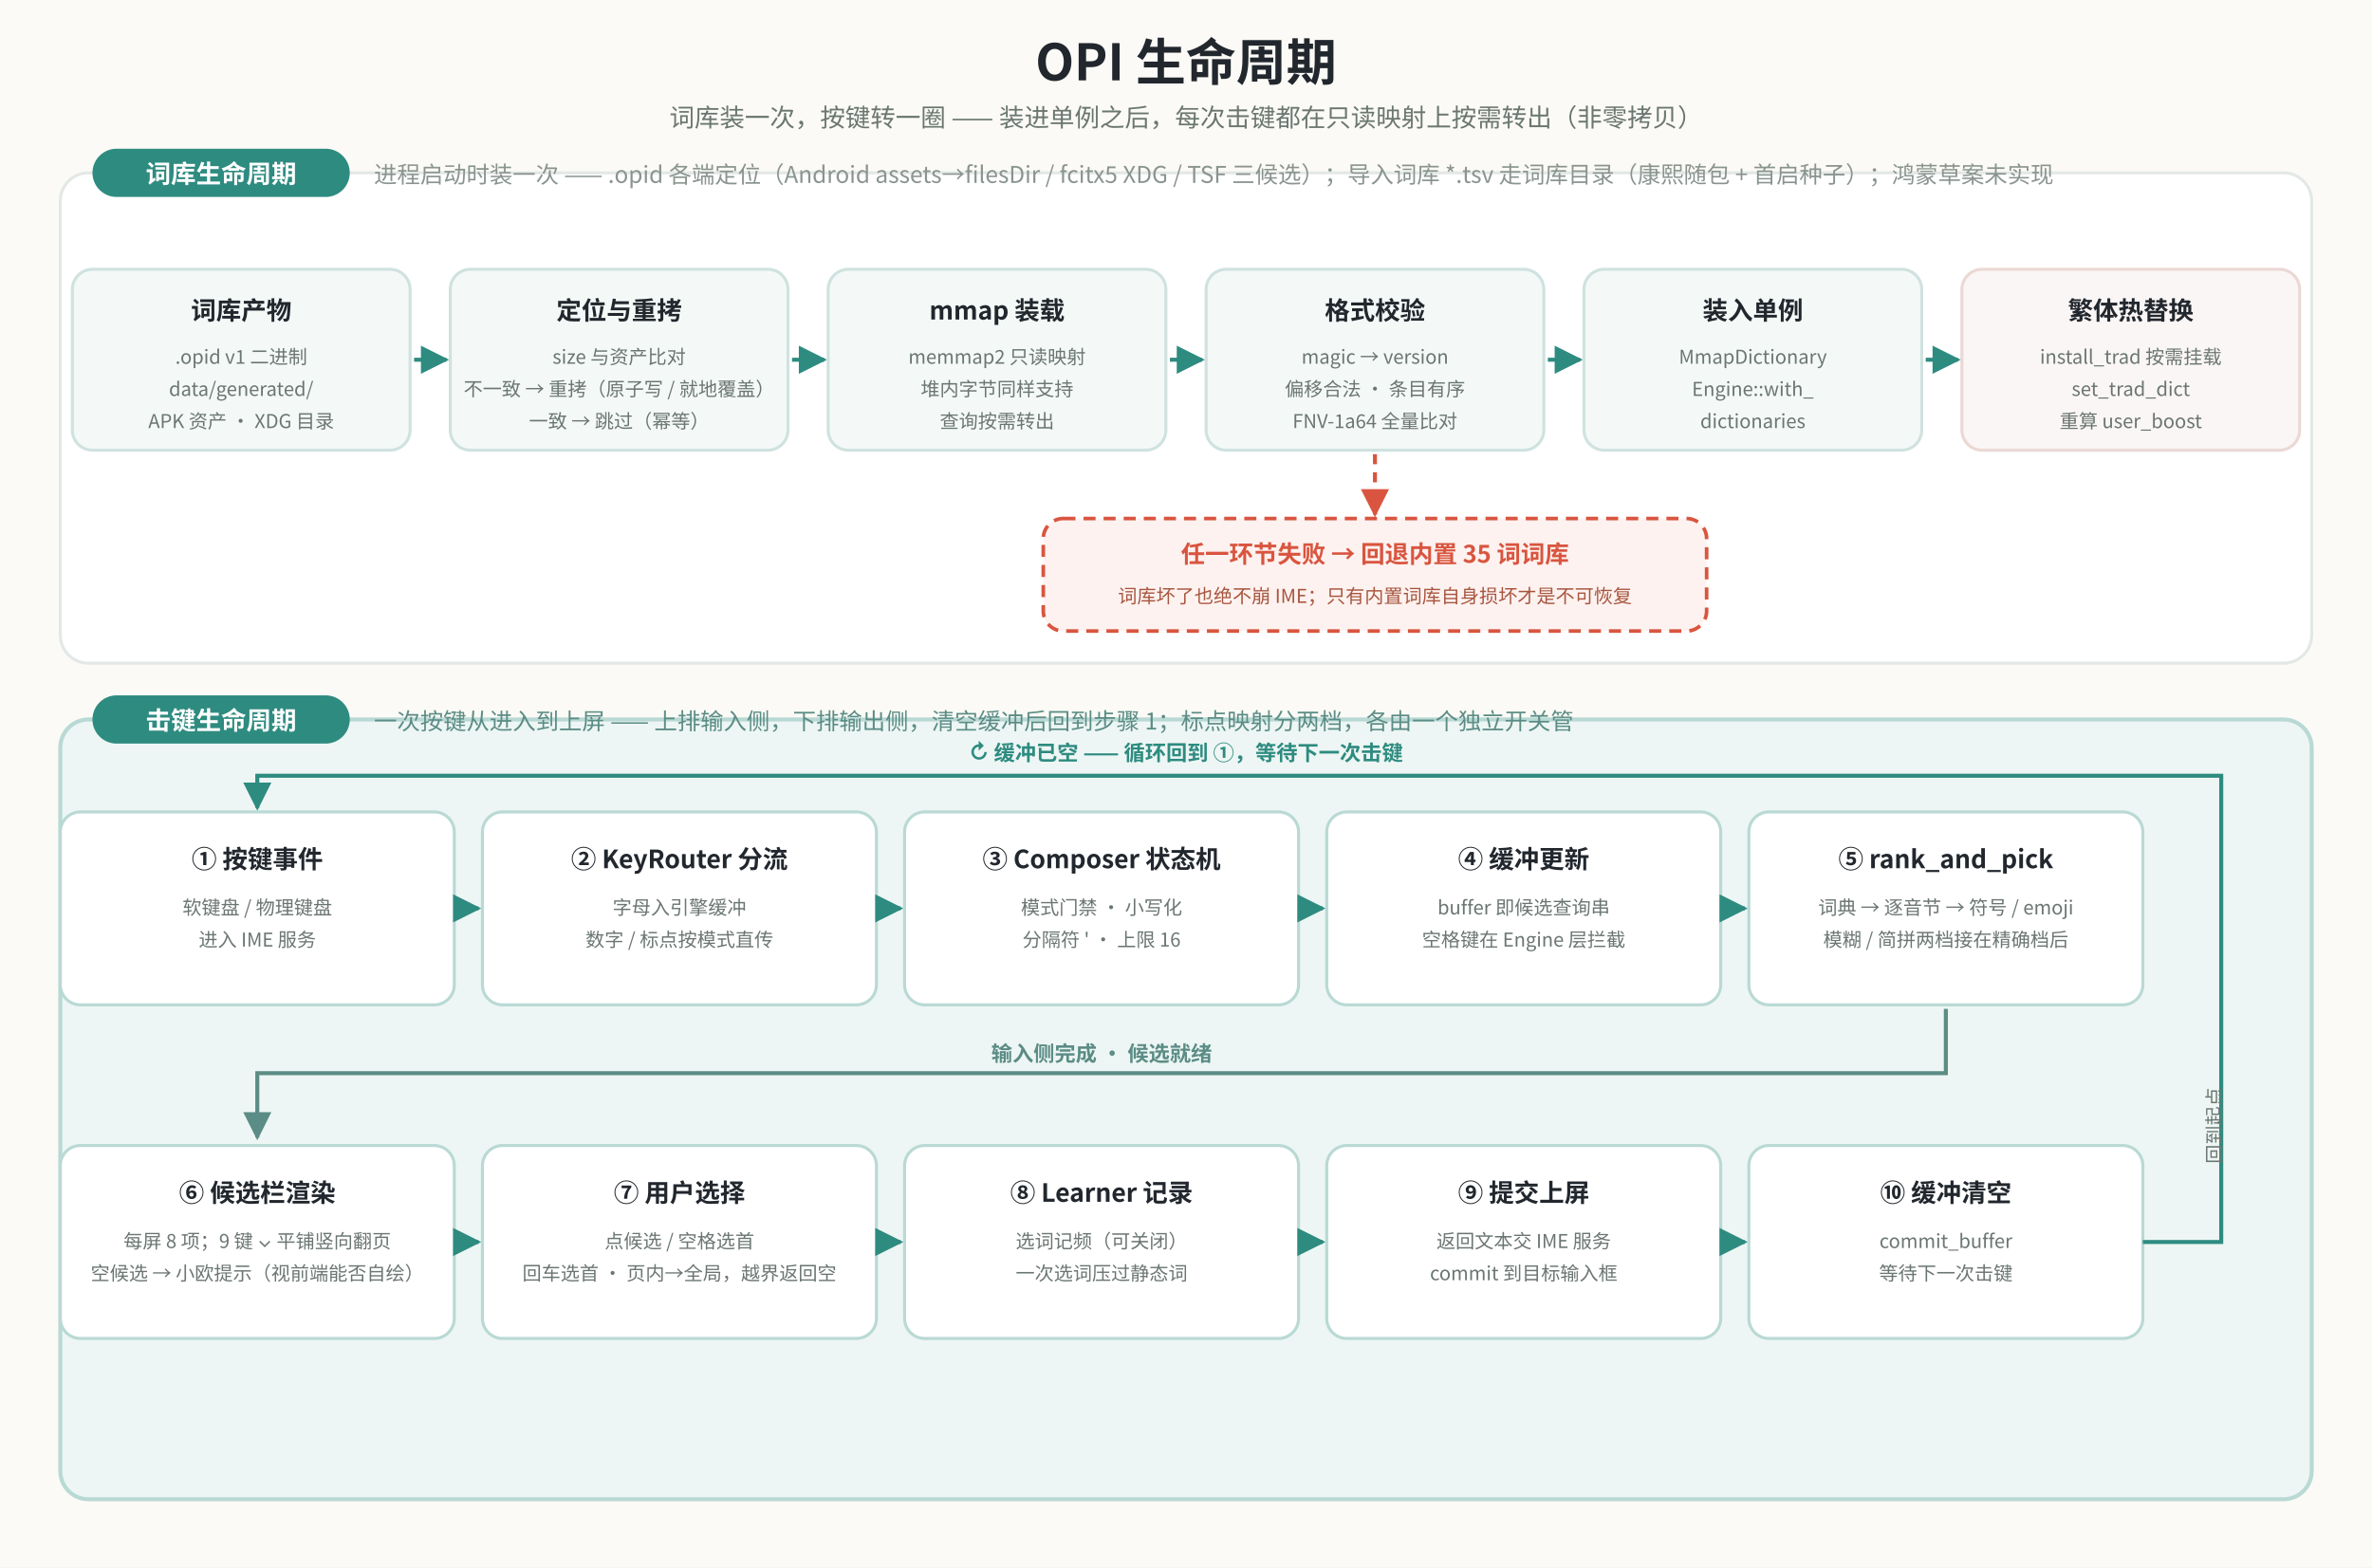
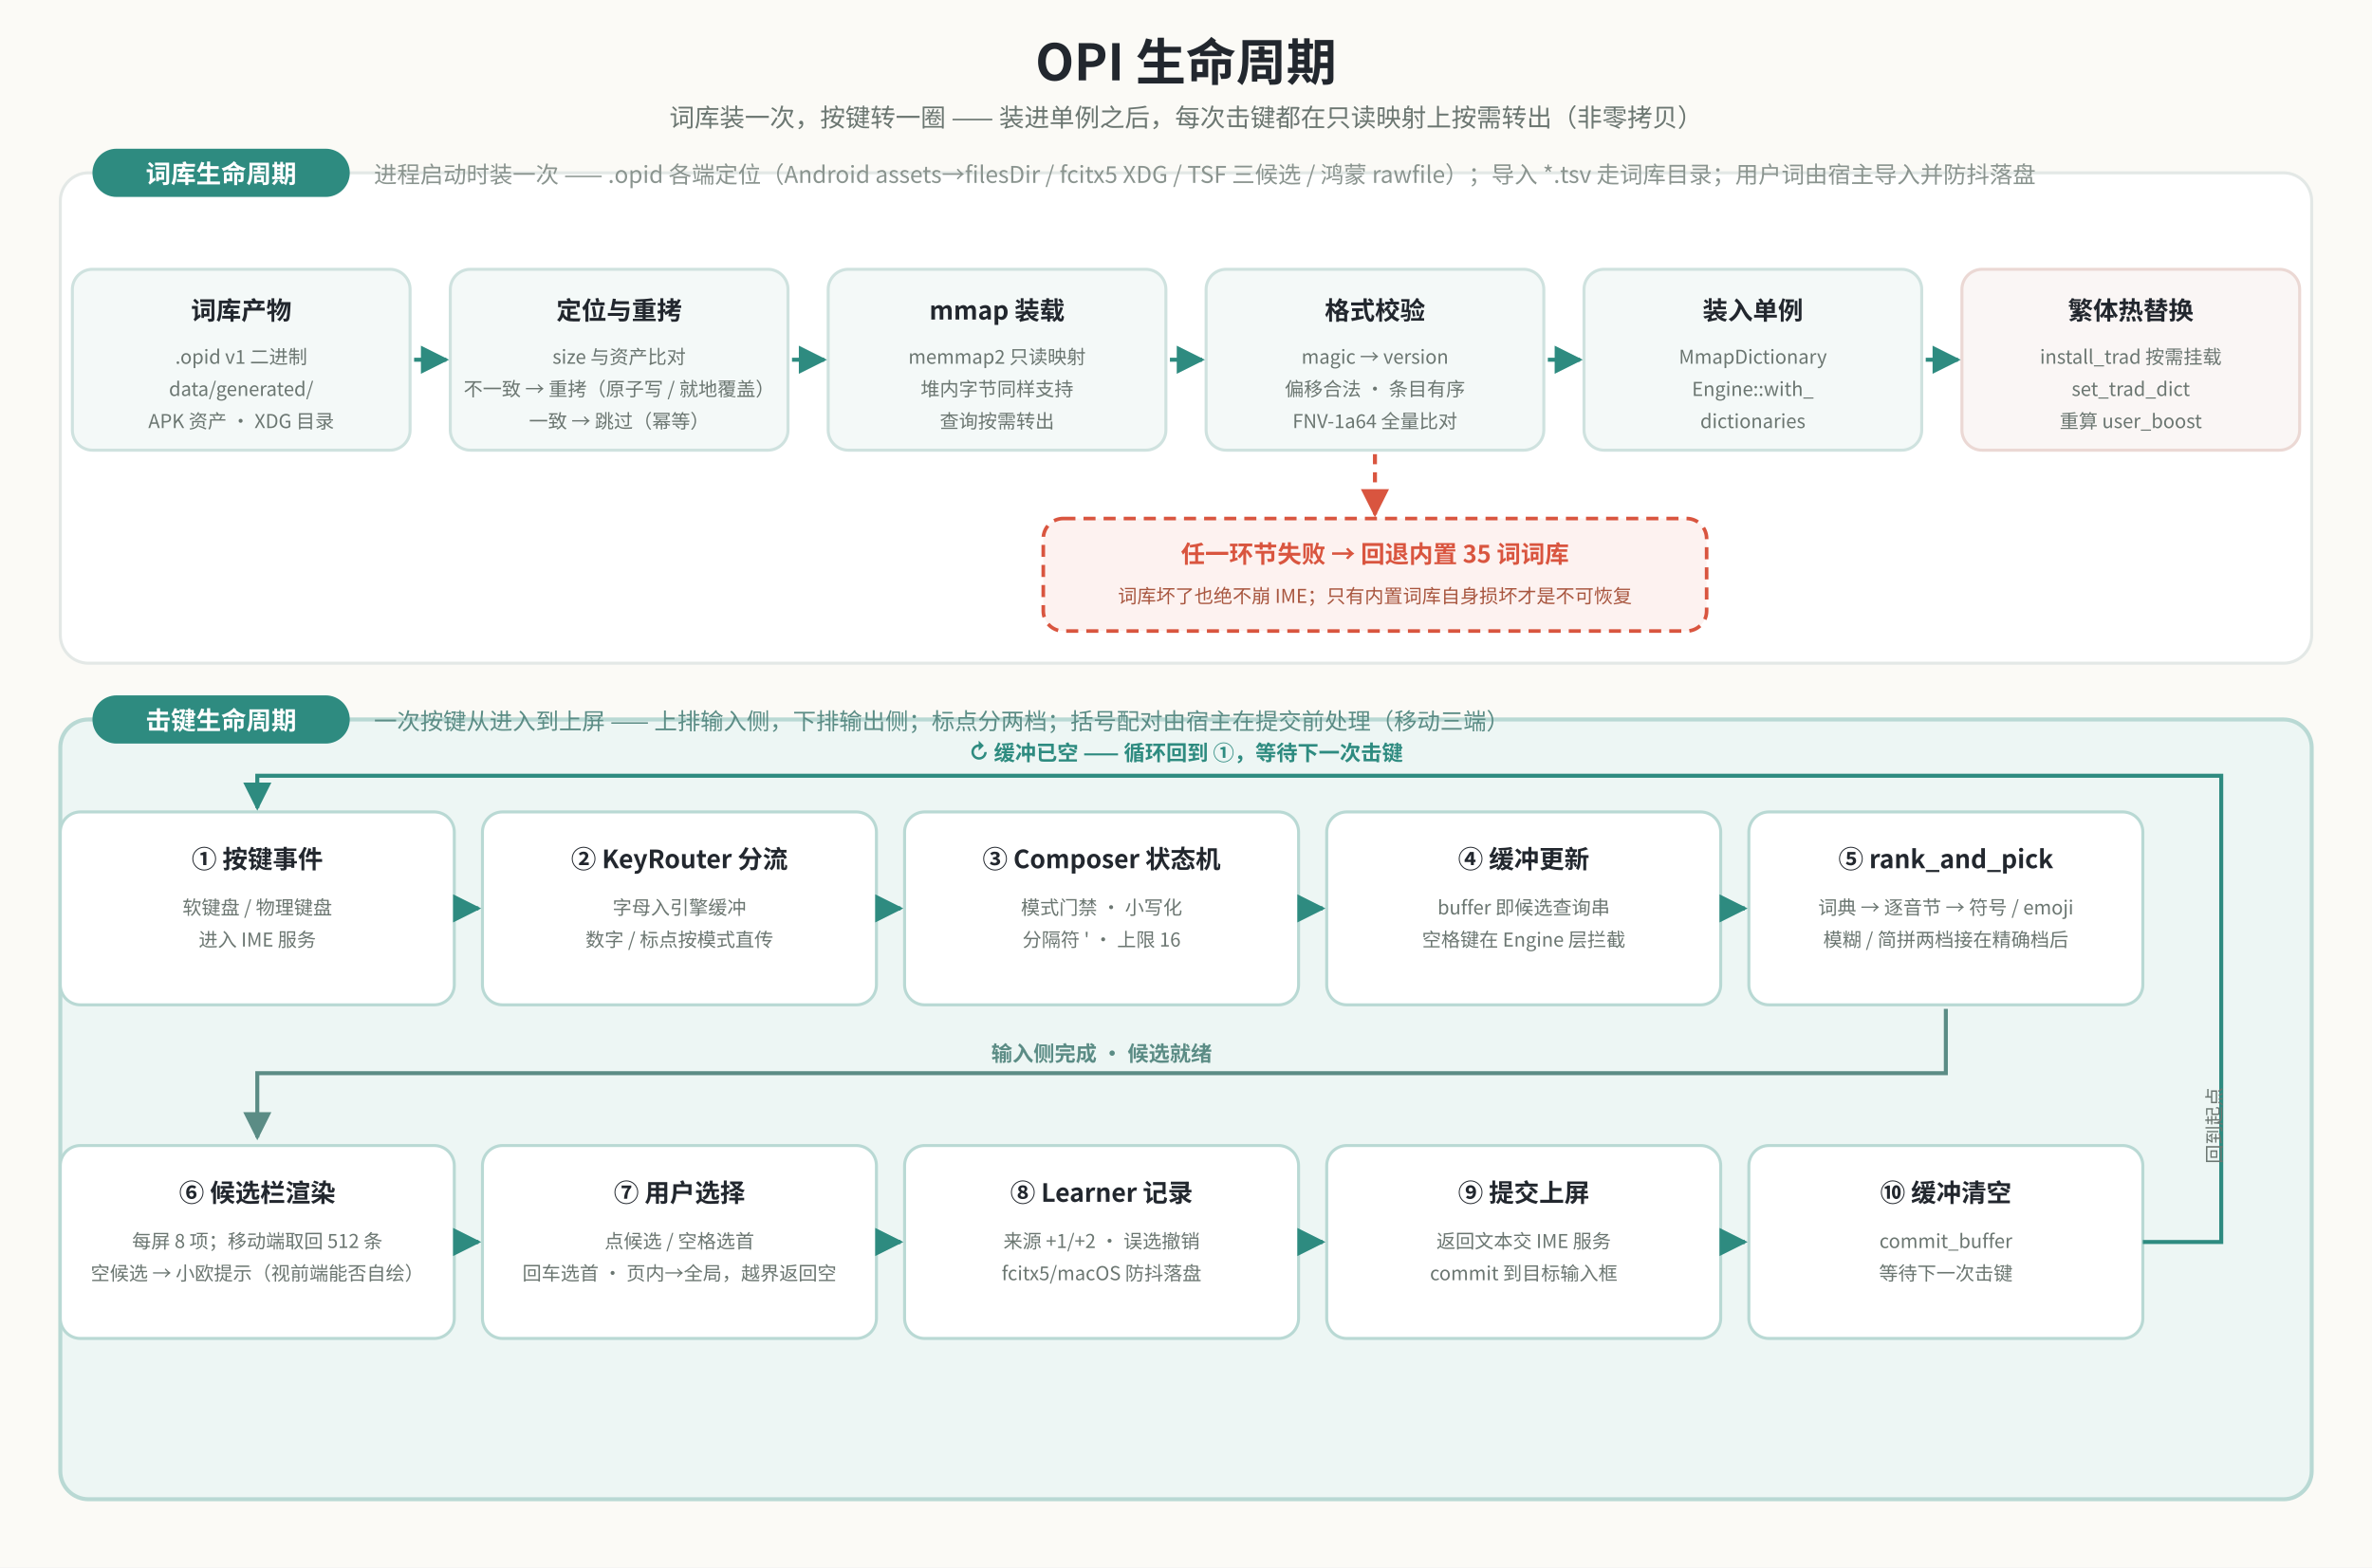
<svg xmlns="http://www.w3.org/2000/svg" viewBox="0 0 1180 780" width="1180" height="780" role="img" aria-labelledby="lcTitle lcDesc">
  <defs>
    <marker id="lcArw" viewBox="0 0 10 10" refX="9" refY="5" markerWidth="7" markerHeight="7" orient="auto-start-reverse">
      <path d="M0 0 L10 5 L0 10 z" fill="#2E8B80" />
    </marker>
    <marker id="lcArwR" viewBox="0 0 10 10" refX="9" refY="5" markerWidth="7" markerHeight="7" orient="auto-start-reverse">
      <path d="M0 0 L10 5 L0 10 z" fill="#D9553F" />
    </marker>
    <marker id="lcArwB" viewBox="0 0 10 10" refX="9" refY="5" markerWidth="7" markerHeight="7" orient="auto-start-reverse">
      <path d="M0 0 L10 5 L0 10 z" fill="#5B8C85" />
    </marker>
  </defs>
  <rect width="1180" height="780" fill="#FBFAF6" />
  <g font-family="'Noto Sans CJK SC','Source Han Sans SC','PingFang SC','Microsoft YaHei',-apple-system,'Segoe UI',sans-serif">
    <text x="590" y="40" text-anchor="middle" font-size="25" font-weight="700" fill="#22272E">OPI 生命周期</text>
    <text x="590" y="63" text-anchor="middle" font-size="12.5" fill="#6B7671">词库装一次，按键转一圈 —— 装进单例之后，每次击键都在只读映射上按需转出（非零拷贝）</text>
    <rect x="30" y="86" width="1120" height="244" rx="14" fill="#FFFFFF" stroke="#E3E8E6" stroke-width="1.5" />
    <rect x="46" y="74" width="128" height="24" rx="12" fill="#2E8B80" />
    <text x="110" y="91" text-anchor="middle" font-size="12.5" font-weight="700" fill="#FFFFFF">词库生命周期</text>
-     <text x="186" y="91" font-size="11.5" fill="#8A948F">进程启动时装一次 —— .opid 各端定位（Android assets→filesDir / fcitx5 XDG / TSF 三候选）；导入词库 *.tsv 走词库目录（康熙随包 + 首启种子）；鸿蒙草案未实现</text>
+     <text x="186" y="91" font-size="11.5" fill="#8A948F">进程启动时装一次 —— .opid 各端定位（Android assets→filesDir / fcitx5 XDG / TSF 三候选 / 鸿蒙 rawfile）；导入 *.tsv 走词库目录；用户词由宿主导入并防抖落盘</text>
    <g>
      <rect x="36" y="134" width="168" height="90" rx="10" fill="#F4F9F8" stroke="#CFE2DF" stroke-width="1.5" />
      <text x="120" y="159" text-anchor="middle" font-size="12.5" font-weight="700" fill="#22272E">词库产物</text>
      <text x="120" y="181" text-anchor="middle" font-size="9.5" fill="#6B7671">.opid v1 二进制</text>
      <text x="120" y="197" text-anchor="middle" font-size="9.5" fill="#6B7671">data/generated/</text>
      <text x="120" y="213" text-anchor="middle" font-size="9.5" fill="#6B7671">APK 资产 · XDG 目录</text>
    </g>
    <g>
      <rect x="224" y="134" width="168" height="90" rx="10" fill="#F4F9F8" stroke="#CFE2DF" stroke-width="1.5" />
      <text x="308" y="159" text-anchor="middle" font-size="12.5" font-weight="700" fill="#22272E">定位与重拷</text>
      <text x="308" y="181" text-anchor="middle" font-size="9.5" fill="#6B7671">size 与资产比对</text>
      <text x="308" y="197" text-anchor="middle" font-size="9.5" fill="#6B7671">不一致 → 重拷（原子写 / 就地覆盖）</text>
      <text x="308" y="213" text-anchor="middle" font-size="9.5" fill="#6B7671">一致 → 跳过（幂等）</text>
    </g>
    <g>
      <rect x="412" y="134" width="168" height="90" rx="10" fill="#F4F9F8" stroke="#CFE2DF" stroke-width="1.5" />
      <text x="496" y="159" text-anchor="middle" font-size="12.5" font-weight="700" fill="#22272E">mmap 装载</text>
      <text x="496" y="181" text-anchor="middle" font-size="9.5" fill="#6B7671">memmap2 只读映射</text>
      <text x="496" y="197" text-anchor="middle" font-size="9.5" fill="#6B7671">堆内字节同样支持</text>
      <text x="496" y="213" text-anchor="middle" font-size="9.5" fill="#6B7671">查询按需转出</text>
    </g>
    <g>
      <rect x="600" y="134" width="168" height="90" rx="10" fill="#F4F9F8" stroke="#CFE2DF" stroke-width="1.5" />
      <text x="684" y="159" text-anchor="middle" font-size="12.5" font-weight="700" fill="#22272E">格式校验</text>
      <text x="684" y="181" text-anchor="middle" font-size="9.5" fill="#6B7671">magic → version</text>
      <text x="684" y="197" text-anchor="middle" font-size="9.5" fill="#6B7671">偏移合法 · 条目有序</text>
      <text x="684" y="213" text-anchor="middle" font-size="9.5" fill="#6B7671">FNV-1a64 全量比对</text>
    </g>
    <g>
      <rect x="788" y="134" width="168" height="90" rx="10" fill="#F4F9F8" stroke="#CFE2DF" stroke-width="1.5" />
      <text x="872" y="159" text-anchor="middle" font-size="12.5" font-weight="700" fill="#22272E">装入单例</text>
      <text x="872" y="181" text-anchor="middle" font-size="9.5" fill="#6B7671">MmapDictionary</text>
      <text x="872" y="197" text-anchor="middle" font-size="9.5" fill="#6B7671">Engine::with_</text>
      <text x="872" y="213" text-anchor="middle" font-size="9.5" fill="#6B7671">dictionaries</text>
    </g>
    <g>
      <rect x="976" y="134" width="168" height="90" rx="10" fill="#FAF6F5" stroke="#EBD8D4" stroke-width="1.5" />
      <text x="1060" y="159" text-anchor="middle" font-size="12.5" font-weight="700" fill="#22272E">繁体热替换</text>
      <text x="1060" y="181" text-anchor="middle" font-size="9.5" fill="#6B7671">install_trad 按需挂载</text>
      <text x="1060" y="197" text-anchor="middle" font-size="9.5" fill="#6B7671">set_trad_dict</text>
      <text x="1060" y="213" text-anchor="middle" font-size="9.5" fill="#6B7671">重算 user_boost</text>
    </g>
    <g stroke="#2E8B80" stroke-width="2" marker-end="url(#lcArw)" fill="none">
      <path d="M206 179 L222 179" />
      <path d="M394 179 L410 179" />
      <path d="M582 179 L598 179" />
      <path d="M770 179 L786 179" />
      <path d="M958 179 L974 179" />
    </g>
    <path d="M684 226 L684 256" stroke="#D9553F" stroke-width="2" stroke-dasharray="5 4" marker-end="url(#lcArwR)" />
    <rect x="519" y="258" width="330" height="56" rx="10" fill="#FDF2F0" stroke="#D9553F" stroke-width="1.8" stroke-dasharray="6 4" />
    <text x="684" y="280" text-anchor="middle" font-size="12" font-weight="700" fill="#D9553F">任一环节失败 → 回退内置 35 词词库</text>
    <text x="684" y="300" text-anchor="middle" font-size="9.5" fill="#A8563F">词库坏了也绝不崩 IME；只有内置词库自身损坏才是不可恢复</text>
    <rect x="30" y="358" width="1120" height="388" rx="14" fill="#EDF6F4" stroke="#B9D9D4" stroke-width="2" />
    <rect x="46" y="346" width="128" height="24" rx="12" fill="#2E8B80" />
    <text x="110" y="363" text-anchor="middle" font-size="12.5" font-weight="700" fill="#FFFFFF">击键生命周期</text>
-     <text x="186" y="363" font-size="11.5" fill="#5B8C85">一次按键从进入到上屏 —— 上排输入侧，下排输出侧，清空缓冲后回到步骤 1；标点映射分两档，各由一个独立开关管</text>
+     <text x="186" y="363" font-size="11.5" fill="#5B8C85">一次按键从进入到上屏 —— 上排输入侧，下排输出侧；标点分两档；括号配对由宿主在提交前处理（移动三端）</text>
    <g>
      <rect x="30" y="404" width="196" height="96" rx="10" fill="#FFFFFF" stroke="#B9D9D4" stroke-width="1.5" />
      <text x="128" y="432" text-anchor="middle" font-size="12.5" font-weight="700" fill="#22272E">① 按键事件</text>
      <text x="128" y="455" text-anchor="middle" font-size="9.5" fill="#6B7671">软键盘 / 物理键盘</text>
      <text x="128" y="471" text-anchor="middle" font-size="9.5" fill="#6B7671">进入 IME 服务</text>
    </g>
    <g>
      <rect x="240" y="404" width="196" height="96" rx="10" fill="#FFFFFF" stroke="#B9D9D4" stroke-width="1.5" />
      <text x="338" y="432" text-anchor="middle" font-size="12.5" font-weight="700" fill="#22272E">② KeyRouter 分流</text>
      <text x="338" y="455" text-anchor="middle" font-size="9.5" fill="#6B7671">字母入引擎缓冲</text>
      <text x="338" y="471" text-anchor="middle" font-size="9.5" fill="#6B7671">数字 / 标点按模式直传</text>
    </g>
    <g>
      <rect x="450" y="404" width="196" height="96" rx="10" fill="#FFFFFF" stroke="#B9D9D4" stroke-width="1.5" />
      <text x="548" y="432" text-anchor="middle" font-size="12.5" font-weight="700" fill="#22272E">③ Composer 状态机</text>
      <text x="548" y="455" text-anchor="middle" font-size="9.5" fill="#6B7671">模式门禁 · 小写化</text>
      <text x="548" y="471" text-anchor="middle" font-size="9.5" fill="#6B7671">分隔符 ' · 上限 16</text>
    </g>
    <g>
      <rect x="660" y="404" width="196" height="96" rx="10" fill="#FFFFFF" stroke="#B9D9D4" stroke-width="1.5" />
      <text x="758" y="432" text-anchor="middle" font-size="12.5" font-weight="700" fill="#22272E">④ 缓冲更新</text>
      <text x="758" y="455" text-anchor="middle" font-size="9.5" fill="#6B7671">buffer 即候选查询串</text>
      <text x="758" y="471" text-anchor="middle" font-size="9.5" fill="#6B7671">空格键在 Engine 层拦截</text>
    </g>
    <g>
      <rect x="870" y="404" width="196" height="96" rx="10" fill="#FFFFFF" stroke="#B9D9D4" stroke-width="1.5" />
      <text x="968" y="432" text-anchor="middle" font-size="12.5" font-weight="700" fill="#22272E">⑤ rank_and_pick</text>
      <text x="968" y="455" text-anchor="middle" font-size="9.5" fill="#6B7671">词典 → 逐音节 → 符号 / emoji</text>
      <text x="968" y="471" text-anchor="middle" font-size="9.5" fill="#6B7671">模糊 / 简拼两档接在精确档后</text>
    </g>
    <g stroke="#2E8B80" stroke-width="2" marker-end="url(#lcArw)" fill="none">
      <path d="M228 452 L238 452" />
      <path d="M438 452 L448 452" />
      <path d="M648 452 L658 452" />
      <path d="M858 452 L868 452" />
    </g>
    <path d="M968 502 L968 534 L128 534 L128 566" stroke="#5B8C85" stroke-width="2" fill="none" marker-end="url(#lcArwB)" />
    <text x="548" y="528" text-anchor="middle" font-size="10.5" font-weight="700" fill="#5B8C85">输入侧完成 · 候选就绪</text>
    <g>
      <rect x="30" y="570" width="196" height="96" rx="10" fill="#FFFFFF" stroke="#B9D9D4" stroke-width="1.5" />
      <text x="128" y="598" text-anchor="middle" font-size="12.5" font-weight="700" fill="#22272E">⑥ 候选栏渲染</text>
-       <text x="128" y="621" text-anchor="middle" font-size="9.5" fill="#6B7671">每屏 8 项；9 键 ⌄ 平铺竖向翻页</text>
+       <text x="128" y="621" text-anchor="middle" font-size="9.5" fill="#6B7671">每屏 8 项；移动端取回 512 条</text>
      <text x="128" y="637" text-anchor="middle" font-size="9.5" fill="#6B7671">空候选 → 小欧提示（视前端能否自绘）</text>
    </g>
    <g>
      <rect x="240" y="570" width="196" height="96" rx="10" fill="#FFFFFF" stroke="#B9D9D4" stroke-width="1.5" />
      <text x="338" y="598" text-anchor="middle" font-size="12.5" font-weight="700" fill="#22272E">⑦ 用户选择</text>
      <text x="338" y="621" text-anchor="middle" font-size="9.5" fill="#6B7671">点候选 / 空格选首</text>
      <text x="338" y="637" text-anchor="middle" font-size="9.5" fill="#6B7671">回车选首 · 页内→全局，越界返回空</text>
    </g>
    <g>
      <rect x="450" y="570" width="196" height="96" rx="10" fill="#FFFFFF" stroke="#B9D9D4" stroke-width="1.5" />
      <text x="548" y="598" text-anchor="middle" font-size="12.5" font-weight="700" fill="#22272E">⑧ Learner 记录</text>
-       <text x="548" y="621" text-anchor="middle" font-size="9.5" fill="#6B7671">选词记频（可关闭）</text>
-       <text x="548" y="637" text-anchor="middle" font-size="9.5" fill="#6B7671">一次选词压过静态词</text>
+       <text x="548" y="621" text-anchor="middle" font-size="9.5" fill="#6B7671">来源 +1/+2 · 误选撤销</text>
+       <text x="548" y="637" text-anchor="middle" font-size="9.5" fill="#6B7671">fcitx5/macOS 防抖落盘</text>
    </g>
    <g>
      <rect x="660" y="570" width="196" height="96" rx="10" fill="#FFFFFF" stroke="#B9D9D4" stroke-width="1.5" />
      <text x="758" y="598" text-anchor="middle" font-size="12.5" font-weight="700" fill="#22272E">⑨ 提交上屏</text>
      <text x="758" y="621" text-anchor="middle" font-size="9.5" fill="#6B7671">返回文本交 IME 服务</text>
      <text x="758" y="637" text-anchor="middle" font-size="9.5" fill="#6B7671">commit 到目标输入框</text>
    </g>
    <g>
      <rect x="870" y="570" width="196" height="96" rx="10" fill="#FFFFFF" stroke="#B9D9D4" stroke-width="1.5" />
      <text x="968" y="598" text-anchor="middle" font-size="12.5" font-weight="700" fill="#22272E">⑩ 缓冲清空</text>
      <text x="968" y="621" text-anchor="middle" font-size="9.5" fill="#6B7671">commit_buffer</text>
      <text x="968" y="637" text-anchor="middle" font-size="9.5" fill="#6B7671">等待下一次击键</text>
    </g>
    <g stroke="#2E8B80" stroke-width="2" marker-end="url(#lcArw)" fill="none">
      <path d="M228 618 L238 618" />
      <path d="M438 618 L448 618" />
      <path d="M648 618 L658 618" />
      <path d="M858 618 L868 618" />
    </g>
    <path d="M1066 618 L1105 618 L1105 386 L128 386 L128 402" stroke="#2E8B80" stroke-width="2" fill="none" marker-end="url(#lcArw)" />
    <text x="590" y="378" text-anchor="middle" font-size="10.5" font-weight="700" fill="#2E8B80">↻ 缓冲已空 —— 循环回到 ①，等待下一次击键</text>
    <text x="1105" y="560" text-anchor="middle" font-size="9.5" fill="#6B7671" transform="rotate(-90 1105 560)">回到起点</text>
  </g>
</svg>
